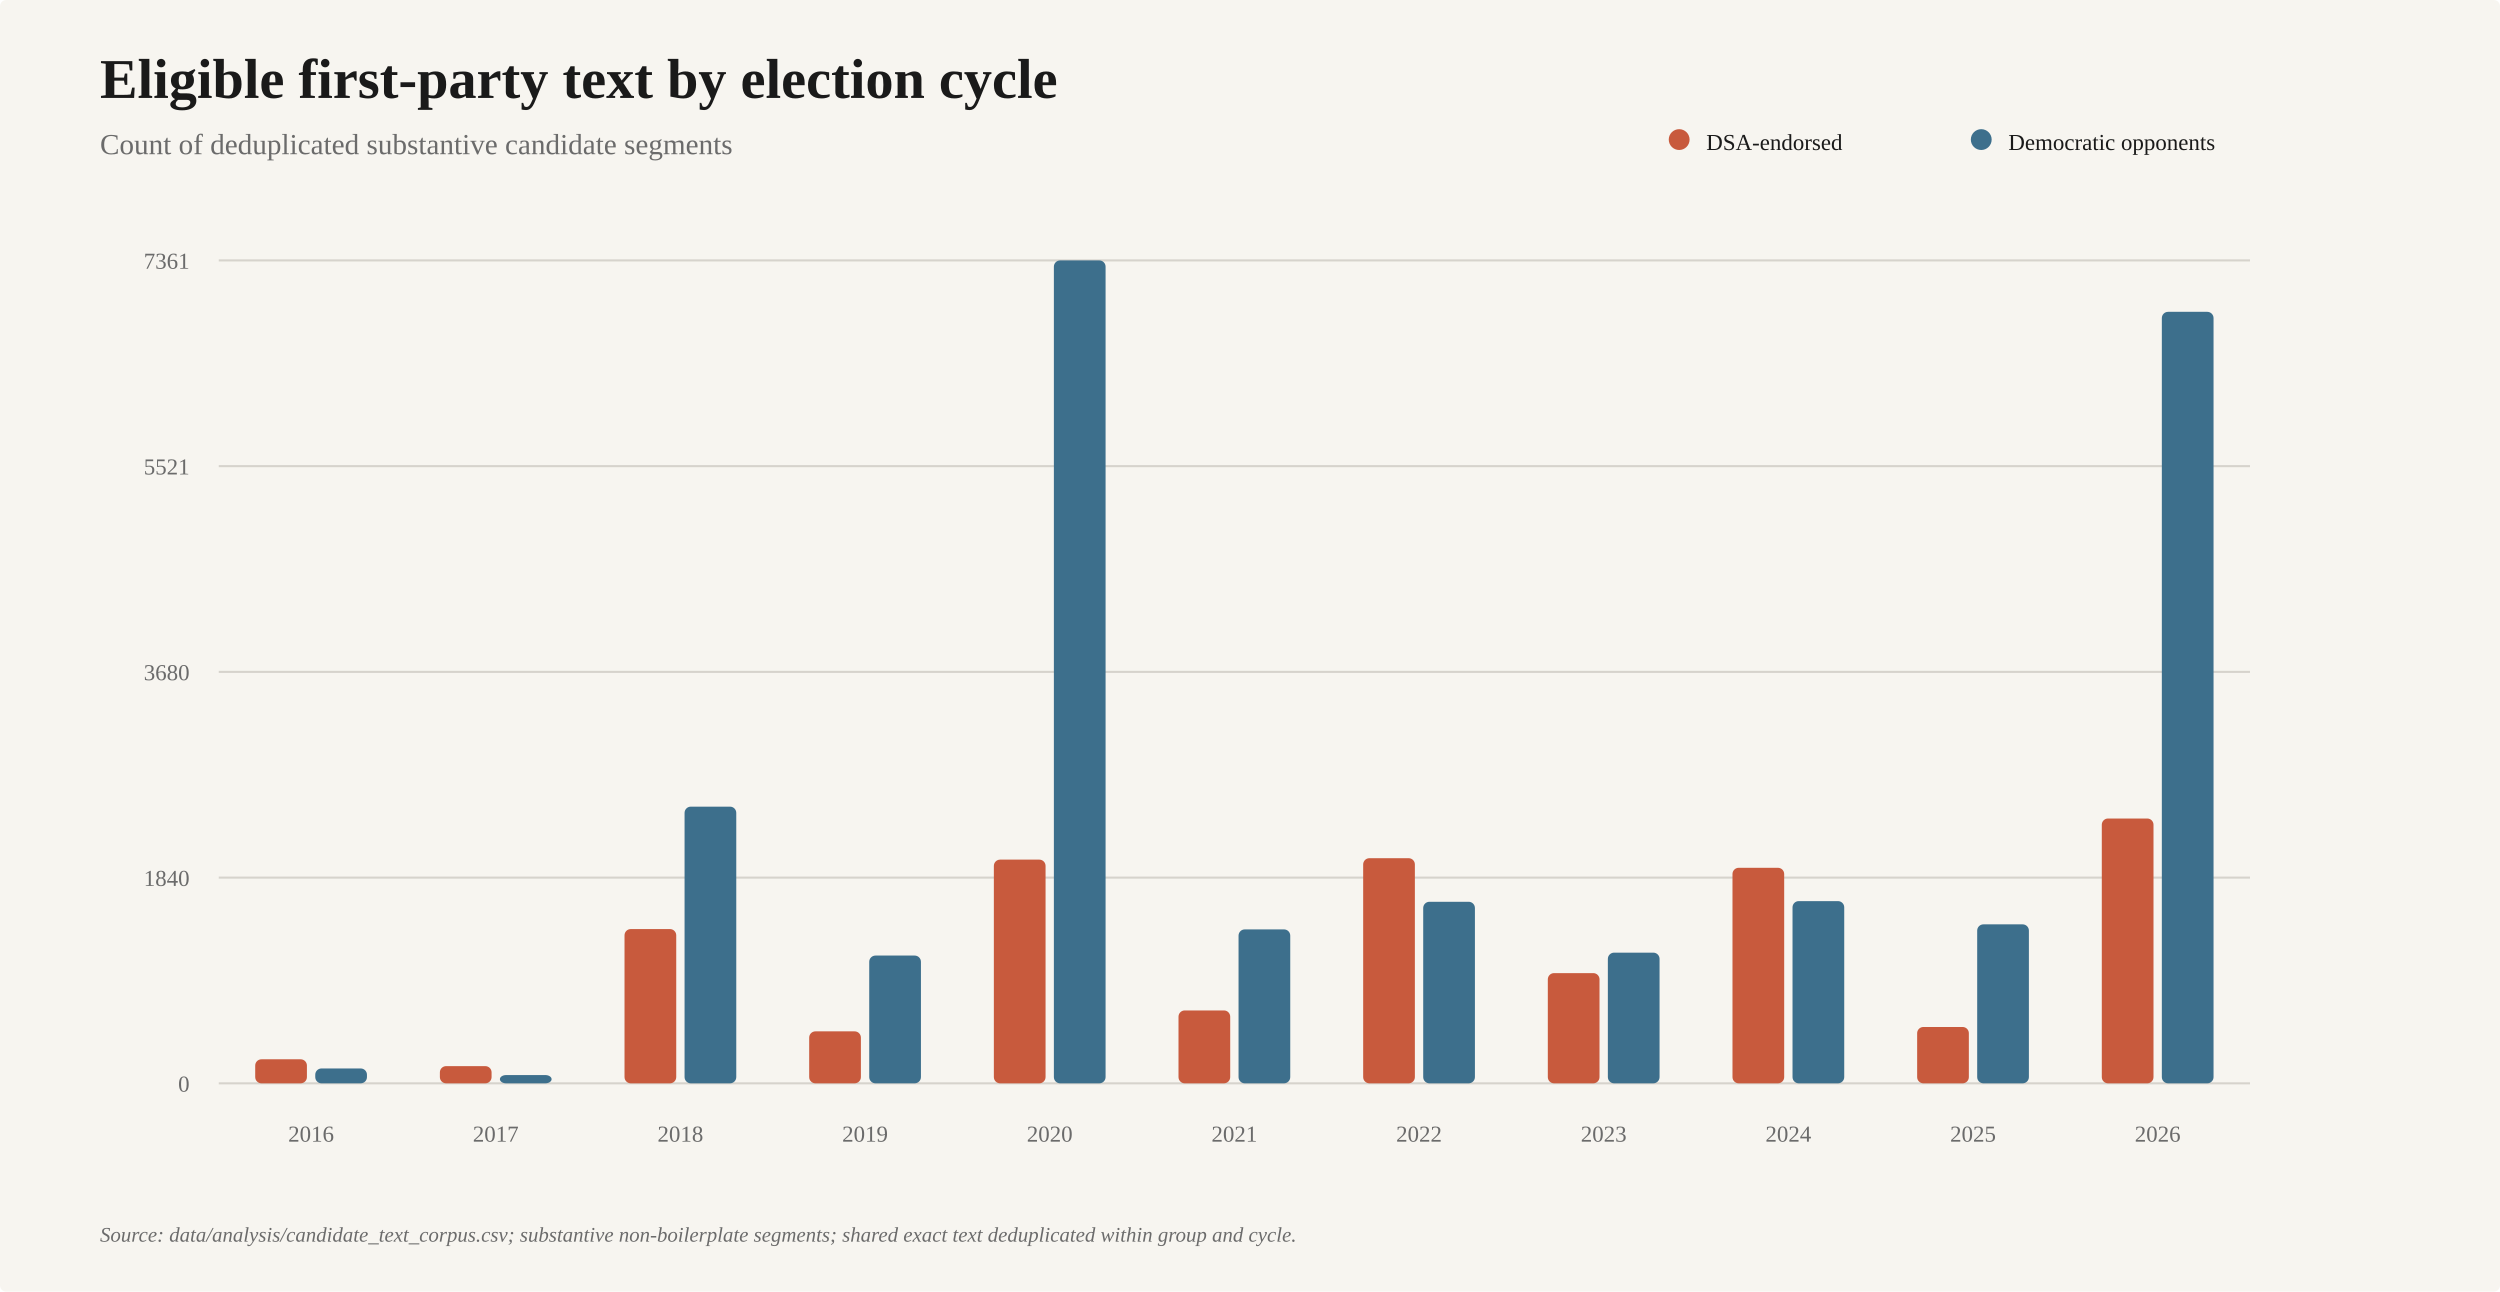
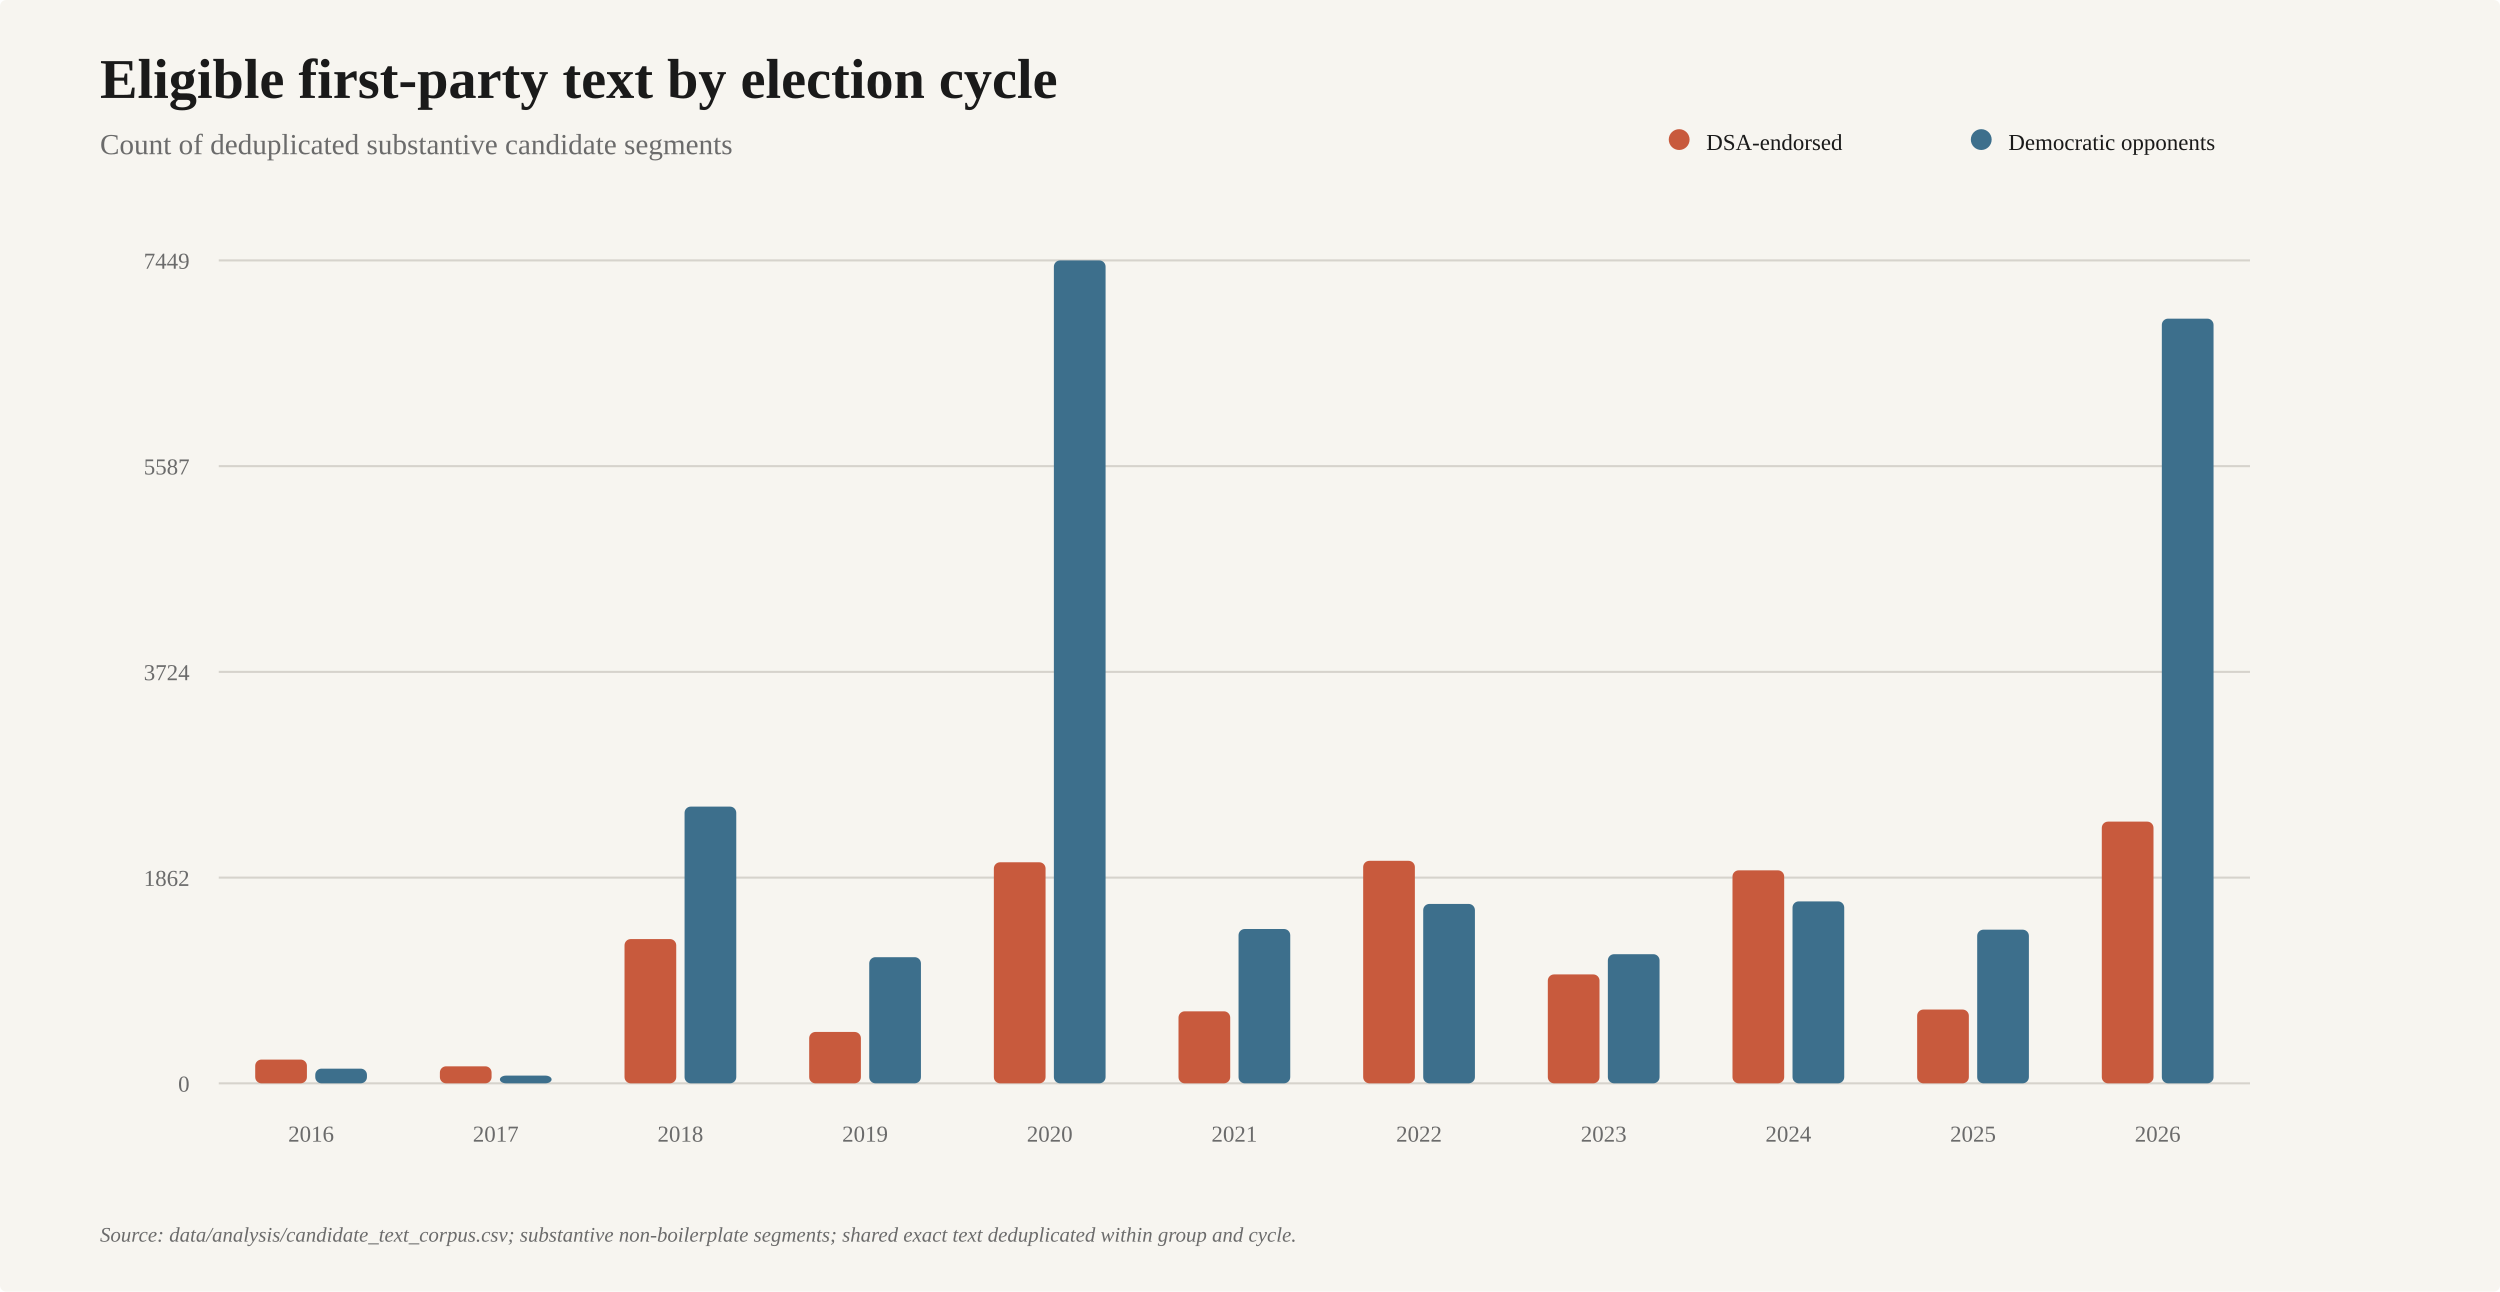
<svg xmlns="http://www.w3.org/2000/svg" width="1200" height="620" viewBox="0 0 1200 620">
  <rect x="0.00" y="0.00" width="1200.00" height="620.00" fill="#F7F5F0" rx="3" />
  <text x="48" y="47" text-anchor="start" fill="#1A1A1A" font-family="Georgia, Times New Roman, serif" font-size="27px" font-weight="700" font-style="normal">Eligible first-party text by election cycle</text>
  <text x="48" y="74" text-anchor="start" fill="#6B6B6B" font-family="Georgia, Times New Roman, serif" font-size="14px" font-weight="400" font-style="normal">Count of deduplicated substantive candidate segments</text>
  <line x1="105" y1="520.0" x2="1080" y2="520.0" stroke="#D6D3CC" stroke-width="1" />
  <text x="91" y="524.0" text-anchor="end" fill="#6B6B6B" font-family="Georgia, Times New Roman, serif" font-size="11px" font-weight="400" font-style="normal">0</text>
  <line x1="105" y1="421.25" x2="1080" y2="421.25" stroke="#D6D3CC" stroke-width="1" />
-   <text x="91" y="425.25" text-anchor="end" fill="#6B6B6B" font-family="Georgia, Times New Roman, serif" font-size="11px" font-weight="400" font-style="normal">1840</text>
+   <text x="91" y="425.25" text-anchor="end" fill="#6B6B6B" font-family="Georgia, Times New Roman, serif" font-size="11px" font-weight="400" font-style="normal">1862</text>
  <line x1="105" y1="322.5" x2="1080" y2="322.5" stroke="#D6D3CC" stroke-width="1" />
-   <text x="91" y="326.5" text-anchor="end" fill="#6B6B6B" font-family="Georgia, Times New Roman, serif" font-size="11px" font-weight="400" font-style="normal">3680</text>
+   <text x="91" y="326.5" text-anchor="end" fill="#6B6B6B" font-family="Georgia, Times New Roman, serif" font-size="11px" font-weight="400" font-style="normal">3724</text>
  <line x1="105" y1="223.75" x2="1080" y2="223.75" stroke="#D6D3CC" stroke-width="1" />
-   <text x="91" y="227.75" text-anchor="end" fill="#6B6B6B" font-family="Georgia, Times New Roman, serif" font-size="11px" font-weight="400" font-style="normal">5521</text>
+   <text x="91" y="227.75" text-anchor="end" fill="#6B6B6B" font-family="Georgia, Times New Roman, serif" font-size="11px" font-weight="400" font-style="normal">5587</text>
  <line x1="105" y1="125.0" x2="1080" y2="125.0" stroke="#D6D3CC" stroke-width="1" />
-   <text x="91" y="129.0" text-anchor="end" fill="#6B6B6B" font-family="Georgia, Times New Roman, serif" font-size="11px" font-weight="400" font-style="normal">7361</text>
-   <rect x="122.50" y="508.46" width="24.82" height="11.54" fill="#C85A3D" rx="3" />
-   <rect x="151.32" y="512.86" width="24.82" height="7.14" fill="#3D6F8C" rx="3" />
+   <text x="91" y="129.0" text-anchor="end" fill="#6B6B6B" font-family="Georgia, Times New Roman, serif" font-size="11px" font-weight="400" font-style="normal">7449</text>
+   <rect x="122.50" y="508.60" width="24.82" height="11.40" fill="#C85A3D" rx="3" />
+   <rect x="151.32" y="512.95" width="24.82" height="7.05" fill="#3D6F8C" rx="3" />
  <text x="149.318" y="548" text-anchor="middle" fill="#6B6B6B" font-family="Georgia, Times New Roman, serif" font-size="11px" font-weight="400" font-style="normal">2016</text>
-   <rect x="211.14" y="511.74" width="24.82" height="8.26" fill="#C85A3D" rx="3" />
-   <rect x="239.95" y="516.03" width="24.82" height="3.97" fill="#3D6F8C" rx="3" />
+   <rect x="211.14" y="511.83" width="24.82" height="8.17" fill="#C85A3D" rx="3" />
+   <rect x="239.95" y="516.29" width="24.82" height="3.71" fill="#3D6F8C" rx="3" />
  <text x="237.955" y="548" text-anchor="middle" fill="#6B6B6B" font-family="Georgia, Times New Roman, serif" font-size="11px" font-weight="400" font-style="normal">2017</text>
-   <rect x="299.77" y="445.95" width="24.82" height="74.05" fill="#C85A3D" rx="3" />
-   <rect x="328.59" y="387.19" width="24.82" height="132.81" fill="#3D6F8C" rx="3" />
+   <rect x="299.77" y="450.75" width="24.82" height="69.25" fill="#C85A3D" rx="3" />
+   <rect x="328.59" y="387.17" width="24.82" height="132.83" fill="#3D6F8C" rx="3" />
  <text x="326.591" y="548" text-anchor="middle" fill="#6B6B6B" font-family="Georgia, Times New Roman, serif" font-size="11px" font-weight="400" font-style="normal">2018</text>
-   <rect x="388.41" y="495.05" width="24.82" height="24.95" fill="#C85A3D" rx="3" />
-   <rect x="417.23" y="458.67" width="24.82" height="61.33" fill="#3D6F8C" rx="3" />
+   <rect x="388.41" y="495.34" width="24.82" height="24.66" fill="#C85A3D" rx="3" />
+   <rect x="417.23" y="459.44" width="24.82" height="60.56" fill="#3D6F8C" rx="3" />
  <text x="415.227" y="548" text-anchor="middle" fill="#6B6B6B" font-family="Georgia, Times New Roman, serif" font-size="11px" font-weight="400" font-style="normal">2019</text>
-   <rect x="477.05" y="412.62" width="24.82" height="107.38" fill="#C85A3D" rx="3" />
+   <rect x="477.05" y="413.89" width="24.82" height="106.11" fill="#C85A3D" rx="3" />
  <rect x="505.86" y="125.00" width="24.82" height="395.00" fill="#3D6F8C" rx="3" />
  <text x="503.864" y="548" text-anchor="middle" fill="#6B6B6B" font-family="Georgia, Times New Roman, serif" font-size="11px" font-weight="400" font-style="normal">2020</text>
-   <rect x="565.68" y="485.01" width="24.82" height="34.99" fill="#C85A3D" rx="3" />
-   <rect x="594.50" y="446.11" width="24.82" height="73.89" fill="#3D6F8C" rx="3" />
+   <rect x="565.68" y="485.43" width="24.82" height="34.57" fill="#C85A3D" rx="3" />
+   <rect x="594.50" y="445.92" width="24.82" height="74.08" fill="#3D6F8C" rx="3" />
  <text x="592.5" y="548" text-anchor="middle" fill="#6B6B6B" font-family="Georgia, Times New Roman, serif" font-size="11px" font-weight="400" font-style="normal">2021</text>
-   <rect x="654.32" y="411.93" width="24.82" height="108.07" fill="#C85A3D" rx="3" />
-   <rect x="683.14" y="432.85" width="24.82" height="87.15" fill="#3D6F8C" rx="3" />
+   <rect x="654.32" y="413.20" width="24.82" height="106.80" fill="#C85A3D" rx="3" />
+   <rect x="683.14" y="433.88" width="24.82" height="86.12" fill="#3D6F8C" rx="3" />
  <text x="681.136" y="548" text-anchor="middle" fill="#6B6B6B" font-family="Georgia, Times New Roman, serif" font-size="11px" font-weight="400" font-style="normal">2022</text>
-   <rect x="742.95" y="467.09" width="24.82" height="52.91" fill="#C85A3D" rx="3" />
-   <rect x="771.77" y="457.27" width="24.82" height="62.73" fill="#3D6F8C" rx="3" />
+   <rect x="742.95" y="467.72" width="24.82" height="52.28" fill="#C85A3D" rx="3" />
+   <rect x="771.77" y="458.01" width="24.82" height="61.99" fill="#3D6F8C" rx="3" />
  <text x="769.773" y="548" text-anchor="middle" fill="#6B6B6B" font-family="Georgia, Times New Roman, serif" font-size="11px" font-weight="400" font-style="normal">2023</text>
-   <rect x="831.59" y="416.54" width="24.82" height="103.46" fill="#C85A3D" rx="3" />
-   <rect x="860.41" y="432.53" width="24.82" height="87.47" fill="#3D6F8C" rx="3" />
+   <rect x="831.59" y="417.76" width="24.82" height="102.24" fill="#C85A3D" rx="3" />
+   <rect x="860.41" y="432.66" width="24.82" height="87.34" fill="#3D6F8C" rx="3" />
  <text x="858.409" y="548" text-anchor="middle" fill="#6B6B6B" font-family="Georgia, Times New Roman, serif" font-size="11px" font-weight="400" font-style="normal">2024</text>
-   <rect x="920.23" y="492.95" width="24.82" height="27.05" fill="#C85A3D" rx="3" />
-   <rect x="949.05" y="443.69" width="24.82" height="76.31" fill="#3D6F8C" rx="3" />
+   <rect x="920.23" y="484.58" width="24.82" height="35.42" fill="#C85A3D" rx="3" />
+   <rect x="949.05" y="446.24" width="24.82" height="73.76" fill="#3D6F8C" rx="3" />
  <text x="947.045" y="548" text-anchor="middle" fill="#6B6B6B" font-family="Georgia, Times New Roman, serif" font-size="11px" font-weight="400" font-style="normal">2025</text>
-   <rect x="1008.86" y="392.88" width="24.82" height="127.12" fill="#C85A3D" rx="3" />
-   <rect x="1037.68" y="149.68" width="24.82" height="370.32" fill="#3D6F8C" rx="3" />
+   <rect x="1008.86" y="394.38" width="24.82" height="125.62" fill="#C85A3D" rx="3" />
+   <rect x="1037.68" y="152.95" width="24.82" height="367.05" fill="#3D6F8C" rx="3" />
  <text x="1035.682" y="548" text-anchor="middle" fill="#6B6B6B" font-family="Georgia, Times New Roman, serif" font-size="11px" font-weight="400" font-style="normal">2026</text>
  <circle cx="806.00" cy="67.00" r="6.00" fill="#C85A3D" stroke="#F7F5F0" stroke-width="2" />
  <text x="819" y="72" text-anchor="start" fill="#1A1A1A" font-family="Georgia, Times New Roman, serif" font-size="11px" font-weight="400" font-style="normal">DSA-endorsed</text>
  <circle cx="951.00" cy="67.00" r="6.00" fill="#3D6F8C" stroke="#F7F5F0" stroke-width="2" />
  <text x="964" y="72" text-anchor="start" fill="#1A1A1A" font-family="Georgia, Times New Roman, serif" font-size="11px" font-weight="400" font-style="normal">Democratic opponents</text>
  <text x="48" y="596" text-anchor="start" fill="#6B6B6B" font-family="Georgia, Times New Roman, serif" font-size="10px" font-weight="400" font-style="italic">Source: data/analysis/candidate_text_corpus.csv; substantive non-boilerplate segments; shared exact text deduplicated within group and cycle.</text>
</svg>
